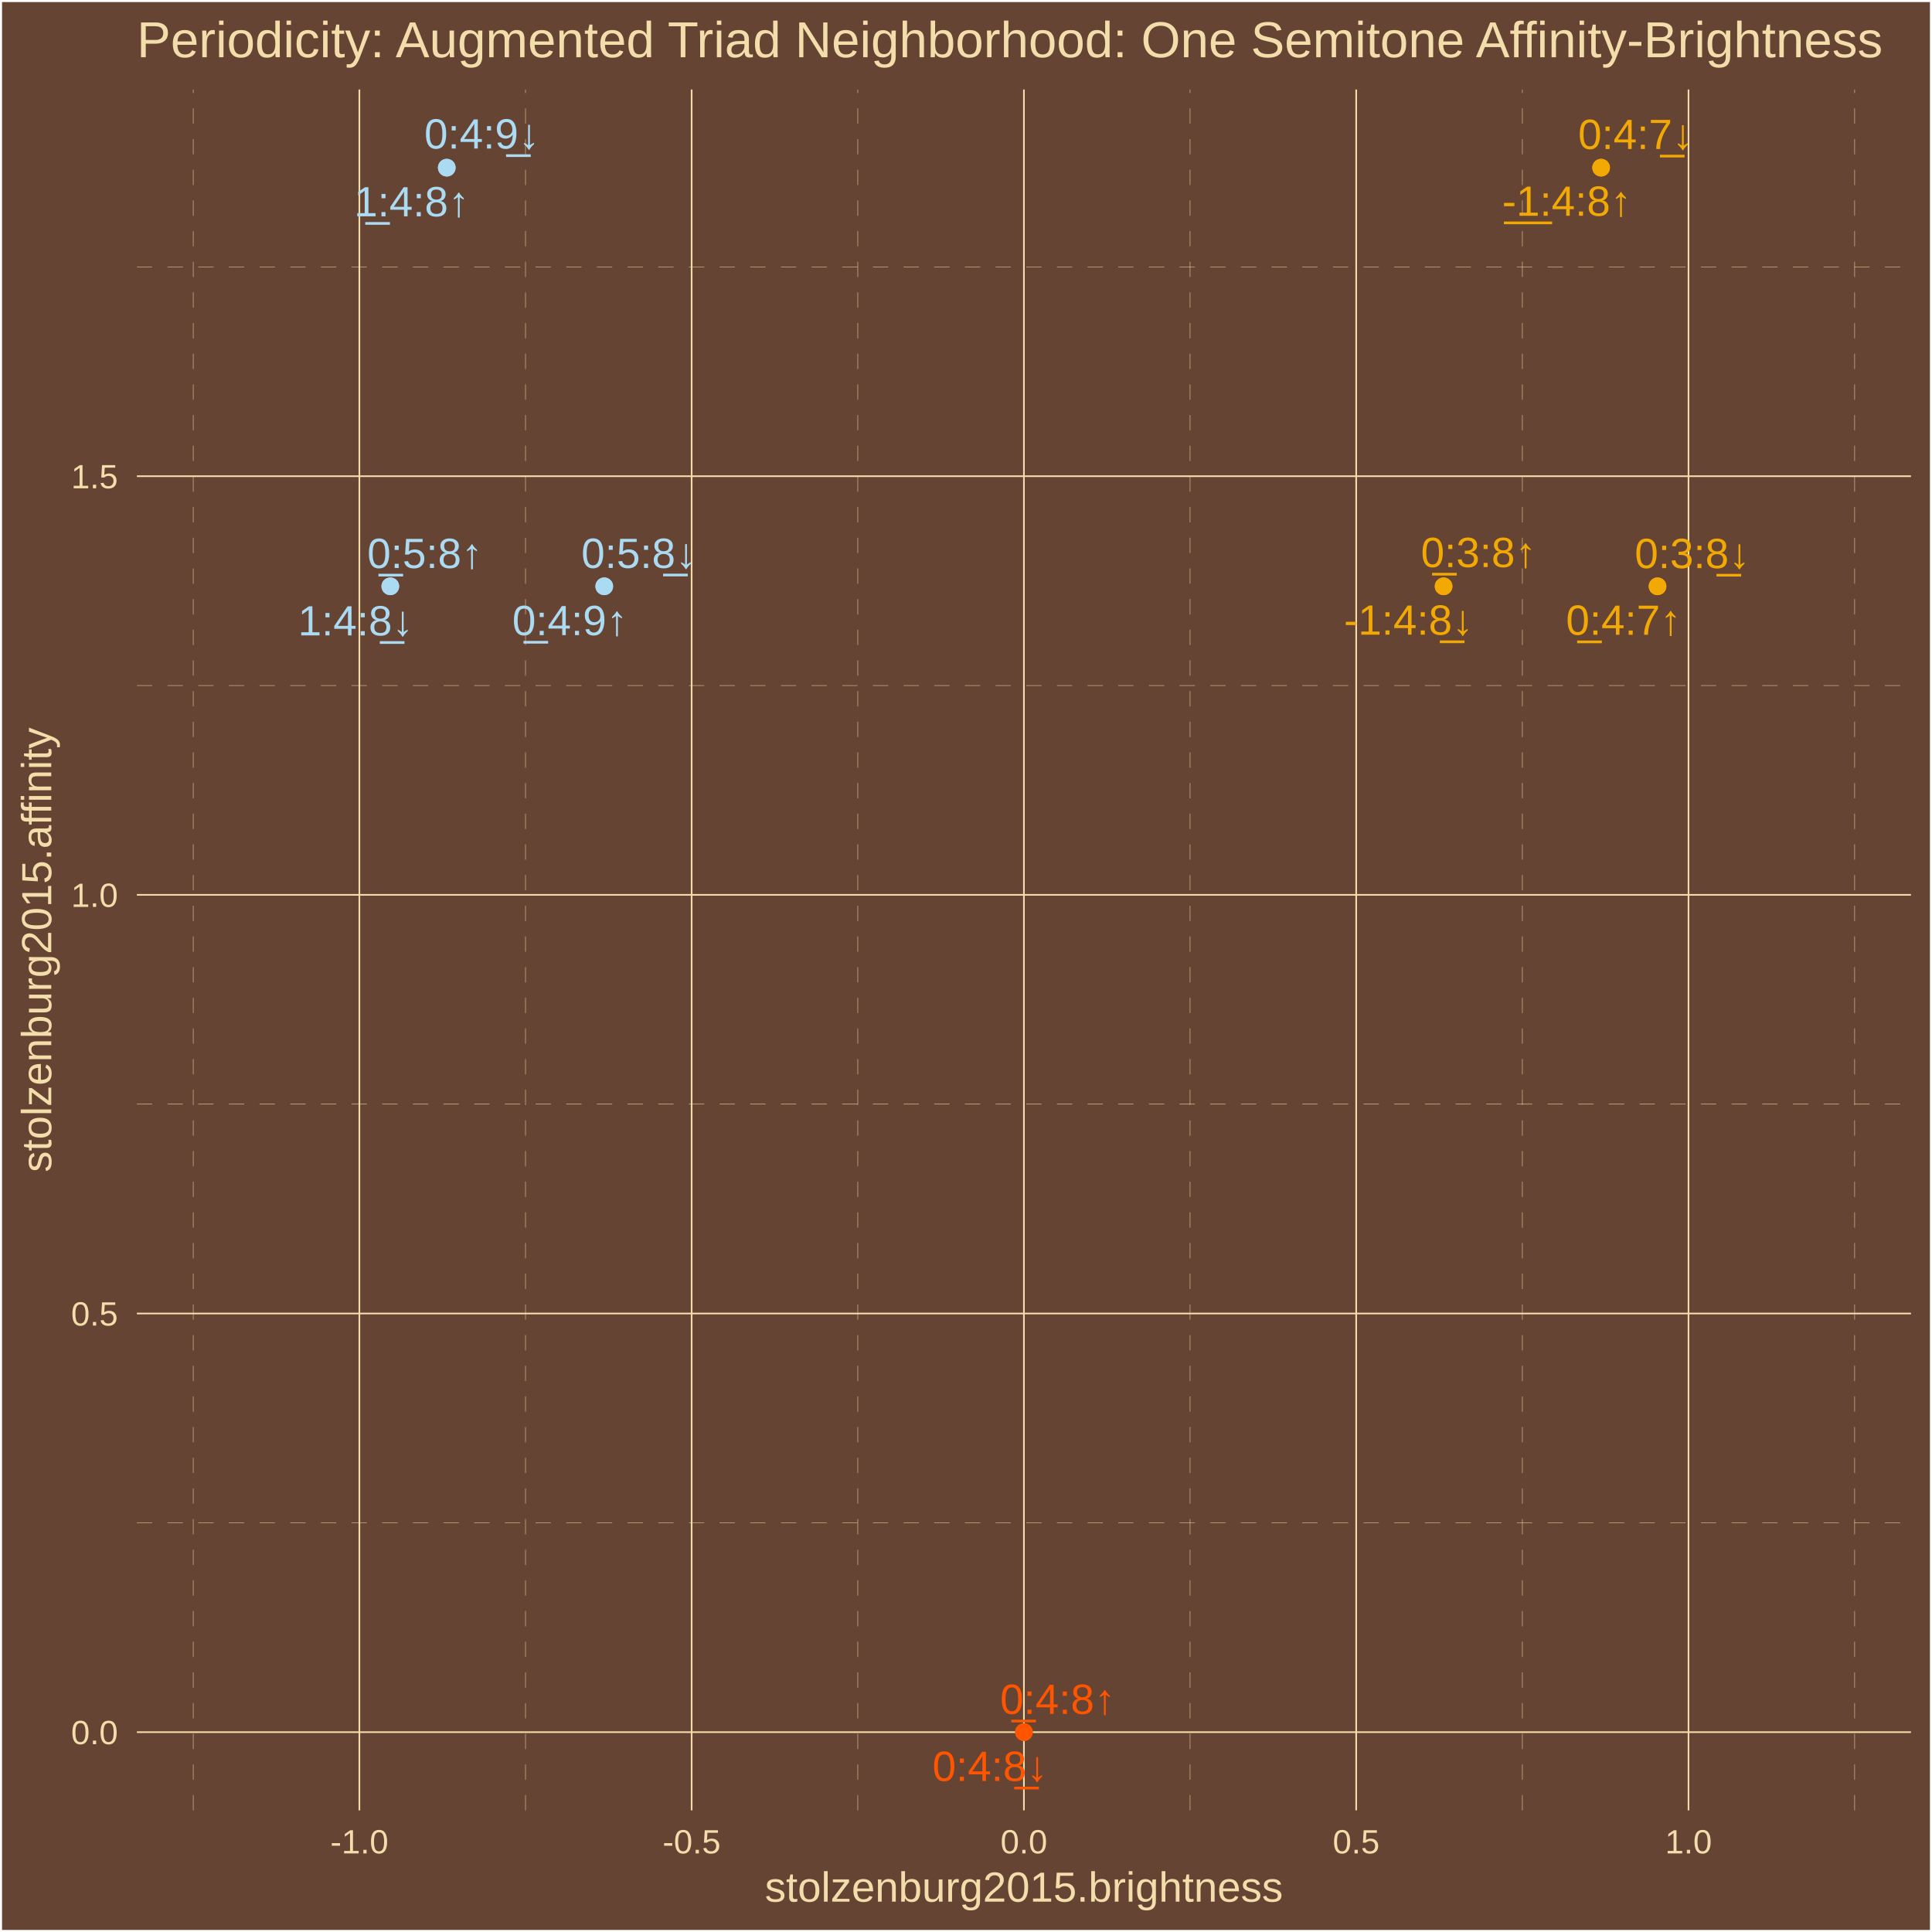
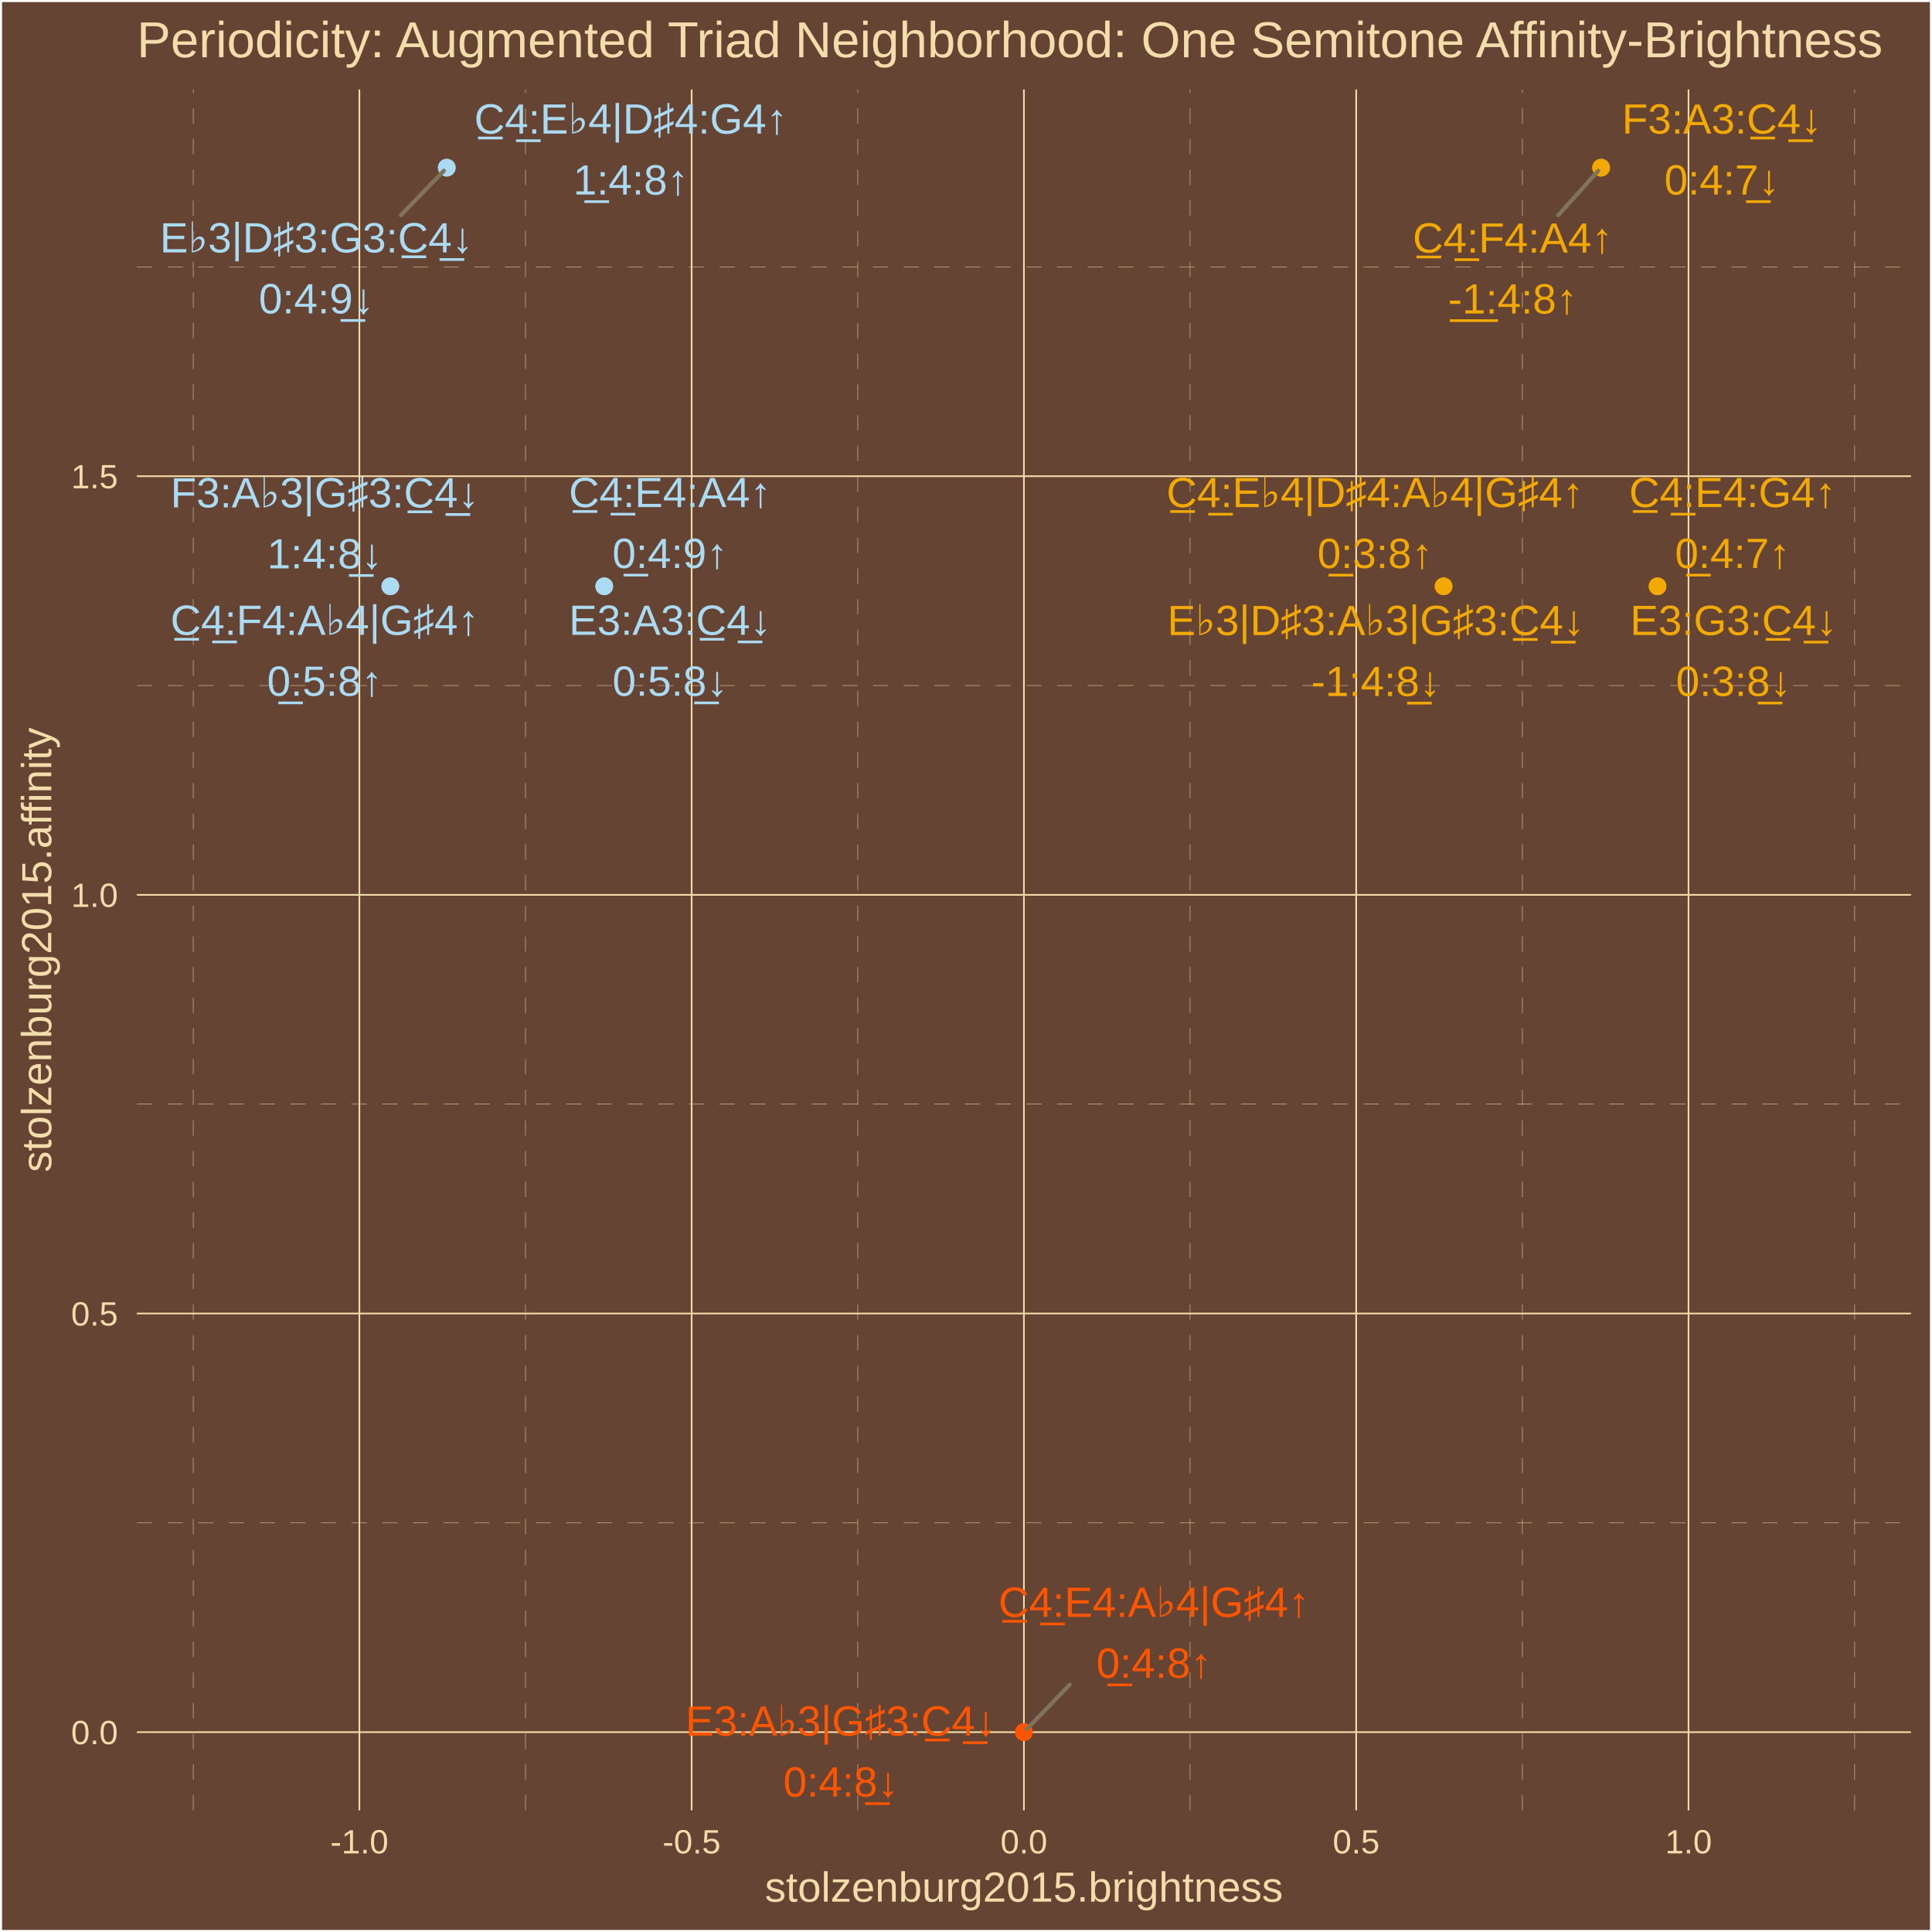
<svg xmlns="http://www.w3.org/2000/svg" class="svglite" width="504.00pt" height="504.00pt" viewBox="0 0 504.00 504.00">
  <defs>
    <style type="text/css">
    .svglite line, .svglite polyline, .svglite polygon, .svglite path, .svglite rect, .svglite circle {
      fill: none;
      stroke: #000000;
      stroke-linecap: round;
      stroke-linejoin: round;
      stroke-miterlimit: 10.00;
    }
    .svglite text {
      white-space: pre;
    }
  </style>
  </defs>
  <rect width="100%" height="100%" style="stroke: none; fill: #664433;" />
  <defs>
    <clipPath id="cpMC4wMHw1MDQuMDB8MC4wMHw1MDQuMDA=">
      <rect x="0.00" y="0.00" width="504.00" height="504.00" />
    </clipPath>
  </defs>
  <g clip-path="url(#cpMC4wMHw1MDQuMDB8MC4wMHw1MDQuMDA=)">
    <rect x="0.00" y="-0" width="504.00" height="504.00" style="stroke-width: 1.07; stroke: #FFFFFF; fill: #664433;" />
  </g>
  <defs>
    <clipPath id="cpMzUuNzF8NDk4LjUyfDIzLjM0fDQ3Mi4yNw==">
      <rect x="35.71" y="23.34" width="462.81" height="448.93" />
    </clipPath>
  </defs>
  <g clip-path="url(#cpMzUuNzF8NDk4LjUyfDIzLjM0fDQ3Mi4yNw==)">
    <rect x="35.71" y="23.34" width="462.81" height="448.93" style="stroke-width: 1.07; stroke: none; fill: #664433;" />
    <polyline points="35.71,397.25 498.52,397.25 " style="stroke-width: 0.11; stroke: #F3DDAB; stroke-dasharray: 4.00,4.00; stroke-linecap: butt;" />
    <polyline points="35.71,288.04 498.52,288.04 " style="stroke-width: 0.11; stroke: #F3DDAB; stroke-dasharray: 4.00,4.00; stroke-linecap: butt;" />
    <polyline points="35.71,178.83 498.52,178.83 " style="stroke-width: 0.11; stroke: #F3DDAB; stroke-dasharray: 4.00,4.00; stroke-linecap: butt;" />
    <polyline points="35.71,69.62 498.52,69.62 " style="stroke-width: 0.11; stroke: #F3DDAB; stroke-dasharray: 4.00,4.00; stroke-linecap: butt;" />
    <polyline points="50.41,472.27 50.41,23.34 " style="stroke-width: 0.11; stroke: #F3DDAB; stroke-dasharray: 4.00,4.00; stroke-linecap: butt;" />
    <polyline points="137.09,472.27 137.09,23.34 " style="stroke-width: 0.11; stroke: #F3DDAB; stroke-dasharray: 4.00,4.00; stroke-linecap: butt;" />
    <polyline points="223.77,472.27 223.77,23.34 " style="stroke-width: 0.11; stroke: #F3DDAB; stroke-dasharray: 4.00,4.00; stroke-linecap: butt;" />
    <polyline points="310.45,472.27 310.45,23.34 " style="stroke-width: 0.11; stroke: #F3DDAB; stroke-dasharray: 4.00,4.00; stroke-linecap: butt;" />
    <polyline points="397.14,472.27 397.14,23.34 " style="stroke-width: 0.11; stroke: #F3DDAB; stroke-dasharray: 4.00,4.00; stroke-linecap: butt;" />
    <polyline points="483.82,472.27 483.82,23.34 " style="stroke-width: 0.11; stroke: #F3DDAB; stroke-dasharray: 4.00,4.00; stroke-linecap: butt;" />
    <polyline points="35.71,451.86 498.52,451.86 " style="stroke-width: 0.43; stroke: #F3DDAB; stroke-linecap: butt;" />
    <polyline points="35.71,342.65 498.52,342.65 " style="stroke-width: 0.43; stroke: #F3DDAB; stroke-linecap: butt;" />
    <polyline points="35.71,233.44 498.52,233.44 " style="stroke-width: 0.43; stroke: #F3DDAB; stroke-linecap: butt;" />
    <polyline points="35.71,124.23 498.52,124.23 " style="stroke-width: 0.43; stroke: #F3DDAB; stroke-linecap: butt;" />
    <polyline points="93.75,472.27 93.75,23.34 " style="stroke-width: 0.43; stroke: #F3DDAB; stroke-linecap: butt;" />
    <polyline points="180.43,472.27 180.43,23.34 " style="stroke-width: 0.43; stroke: #F3DDAB; stroke-linecap: butt;" />
    <polyline points="267.11,472.27 267.11,23.34 " style="stroke-width: 0.43; stroke: #F3DDAB; stroke-linecap: butt;" />
    <polyline points="353.79,472.27 353.79,23.34 " style="stroke-width: 0.43; stroke: #F3DDAB; stroke-linecap: butt;" />
    <polyline points="440.48,472.27 440.48,23.34 " style="stroke-width: 0.43; stroke: #F3DDAB; stroke-linecap: butt;" />
    <circle cx="267.11" cy="451.86" r="1.95" style="stroke-width: 0.71; stroke: #FF5500; fill: #FF5500;" />
    <circle cx="417.68" cy="43.74" r="1.95" style="stroke-width: 0.71; stroke: #F3A904; fill: #F3A904;" />
    <circle cx="116.55" cy="43.74" r="1.95" style="stroke-width: 0.71; stroke: #ABDAF3; fill: #ABDAF3;" />
    <circle cx="376.59" cy="152.95" r="1.95" style="stroke-width: 0.71; stroke: #F3A904; fill: #F3A904;" />
    <circle cx="101.82" cy="152.95" r="1.95" style="stroke-width: 0.71; stroke: #ABDAF3; fill: #ABDAF3;" />
    <circle cx="432.40" cy="152.95" r="1.95" style="stroke-width: 0.71; stroke: #F3A904; fill: #F3A904;" />
    <circle cx="157.63" cy="152.95" r="1.95" style="stroke-width: 0.71; stroke: #ABDAF3; fill: #ABDAF3;" />
    <circle cx="267.11" cy="451.86" r="1.95" style="stroke-width: 0.71; stroke: #FF5500; fill: #FF5500;" />
    <circle cx="376.59" cy="152.95" r="1.95" style="stroke-width: 0.71; stroke: #F3A904; fill: #F3A904;" />
    <circle cx="101.82" cy="152.95" r="1.95" style="stroke-width: 0.71; stroke: #ABDAF3; fill: #ABDAF3;" />
    <circle cx="432.40" cy="152.95" r="1.95" style="stroke-width: 0.71; stroke: #F3A904; fill: #F3A904;" />
    <circle cx="157.63" cy="152.95" r="1.95" style="stroke-width: 0.71; stroke: #ABDAF3; fill: #ABDAF3;" />
    <circle cx="417.68" cy="43.74" r="1.95" style="stroke-width: 0.71; stroke: #F3A904; fill: #F3A904;" />
    <circle cx="116.55" cy="43.74" r="1.95" style="stroke-width: 0.71; stroke: #ABDAF3; fill: #ABDAF3;" />
-     <text x="275.93" y="447.11" text-anchor="middle" style="font-size: 11.04px;fill: #FF5500; font-family: &quot;Arial&quot;;" textLength="31.53px" lengthAdjust="spacingAndGlyphs">0̲:4:8↑</text>
-     <text x="408.74" y="56.29" text-anchor="middle" style="font-size: 11.04px;fill: #F3A904; font-family: &quot;Arial&quot;;" textLength="35.20px" lengthAdjust="spacingAndGlyphs">-̲1̲:4:8↑</text>
-     <text x="107.40" y="56.43" text-anchor="middle" style="font-size: 11.04px;fill: #ABDAF3; font-family: &quot;Arial&quot;;" textLength="31.53px" lengthAdjust="spacingAndGlyphs">1̲:4:8↑</text>
-     <text x="385.70" y="147.94" text-anchor="middle" style="font-size: 11.04px;fill: #F3A904; font-family: &quot;Arial&quot;;" textLength="31.53px" lengthAdjust="spacingAndGlyphs">0̲:3:8↑</text>
-     <text x="110.84" y="148.18" text-anchor="middle" style="font-size: 11.04px;fill: #ABDAF3; font-family: &quot;Arial&quot;;" textLength="31.53px" lengthAdjust="spacingAndGlyphs">0̲:5:8↑</text>
-     <text x="423.55" y="165.59" text-anchor="middle" style="font-size: 11.04px;fill: #F3A904; font-family: &quot;Arial&quot;;" textLength="31.53px" lengthAdjust="spacingAndGlyphs">0̲:4:7↑</text>
-     <text x="148.67" y="165.69" text-anchor="middle" style="font-size: 11.04px;fill: #ABDAF3; font-family: &quot;Arial&quot;;" textLength="31.53px" lengthAdjust="spacingAndGlyphs">0̲:4:9↑</text>
-     <text x="258.28" y="464.59" text-anchor="middle" style="font-size: 11.04px;fill: #FF5500; font-family: &quot;Arial&quot;;" textLength="31.53px" lengthAdjust="spacingAndGlyphs">0:4:8̲↓</text>
-     <text x="367.47" y="165.57" text-anchor="middle" style="font-size: 11.04px;fill: #F3A904; font-family: &quot;Arial&quot;;" textLength="35.20px" lengthAdjust="spacingAndGlyphs">-1:4:8̲↓</text>
-     <text x="92.78" y="165.76" text-anchor="middle" style="font-size: 11.04px;fill: #ABDAF3; font-family: &quot;Arial&quot;;" textLength="31.53px" lengthAdjust="spacingAndGlyphs">1:4:8̲↓</text>
-     <text x="441.48" y="148.20" text-anchor="middle" style="font-size: 11.04px;fill: #F3A904; font-family: &quot;Arial&quot;;" textLength="31.53px" lengthAdjust="spacingAndGlyphs">0:3:8̲↓</text>
-     <text x="166.68" y="148.16" text-anchor="middle" style="font-size: 11.04px;fill: #ABDAF3; font-family: &quot;Arial&quot;;" textLength="31.53px" lengthAdjust="spacingAndGlyphs">0:5:8̲↓</text>
-     <text x="426.72" y="38.87" text-anchor="middle" style="font-size: 11.04px;fill: #F3A904; font-family: &quot;Arial&quot;;" textLength="31.53px" lengthAdjust="spacingAndGlyphs">0:4:7̲↓</text>
-     <text x="125.72" y="38.75" text-anchor="middle" style="font-size: 11.04px;fill: #ABDAF3; font-family: &quot;Arial&quot;;" textLength="31.53px" lengthAdjust="spacingAndGlyphs">0:4:9̲↓</text>
+     <line x1="279.05" y1="439.49" x2="267.89" y2="451.06" style="stroke-width: 1.07; stroke: #7F745A;" />
+     <line x1="406.47" y1="56.17" x2="416.93" y2="44.57" style="stroke-width: 1.07; stroke: #7F745A;" />
+     <line x1="104.60" y1="56.13" x2="115.78" y2="44.55" style="stroke-width: 1.07; stroke: #7F745A;" />
+     <text x="301.03" y="421.79" text-anchor="middle" style="font-size: 11.04px;fill: #FF5500; font-family: &quot;Arial&quot;;" textLength="85.77px" lengthAdjust="spacingAndGlyphs">C̲4̲:E4:A♭4|G♯4↑</text>
+     <text x="301.03" y="437.69" text-anchor="middle" style="font-size: 11.04px;fill: #FF5500; font-family: &quot;Arial&quot;;" textLength="31.53px" lengthAdjust="spacingAndGlyphs">0̲:4:8↑</text>
+     <text x="394.62" y="65.89" text-anchor="middle" style="font-size: 11.04px;fill: #F3A904; font-family: &quot;Arial&quot;;" textLength="53.59px" lengthAdjust="spacingAndGlyphs">C̲4̲:F4:A4↑</text>
+     <text x="394.62" y="81.78" text-anchor="middle" style="font-size: 11.04px;fill: #F3A904; font-family: &quot;Arial&quot;;" textLength="35.20px" lengthAdjust="spacingAndGlyphs">-̲1̲:4:8↑</text>
+     <text x="164.57" y="34.85" text-anchor="middle" style="font-size: 11.04px;fill: #ABDAF3; font-family: &quot;Arial&quot;;" textLength="86.38px" lengthAdjust="spacingAndGlyphs">C̲4̲:E♭4|D♯4:G4↑</text>
+     <text x="164.57" y="50.75" text-anchor="middle" style="font-size: 11.04px;fill: #ABDAF3; font-family: &quot;Arial&quot;;" textLength="31.53px" lengthAdjust="spacingAndGlyphs">1̲:4:8↑</text>
+     <text x="358.70" y="132.29" text-anchor="middle" style="font-size: 11.04px;fill: #F3A904; font-family: &quot;Arial&quot;;" textLength="116.72px" lengthAdjust="spacingAndGlyphs">C̲4̲:E♭4|D♯4:A♭4|G♯4↑</text>
+     <text x="358.70" y="148.19" text-anchor="middle" style="font-size: 11.04px;fill: #F3A904; font-family: &quot;Arial&quot;;" textLength="31.53px" lengthAdjust="spacingAndGlyphs">0̲:3:8↑</text>
+     <text x="84.71" y="165.61" text-anchor="middle" style="font-size: 11.04px;fill: #ABDAF3; font-family: &quot;Arial&quot;;" textLength="85.15px" lengthAdjust="spacingAndGlyphs">C̲4̲:F4:A♭4|G♯4↑</text>
+     <text x="84.71" y="181.51" text-anchor="middle" style="font-size: 11.04px;fill: #ABDAF3; font-family: &quot;Arial&quot;;" textLength="31.53px" lengthAdjust="spacingAndGlyphs">0̲:5:8↑</text>
+     <text x="451.98" y="132.28" text-anchor="middle" style="font-size: 11.04px;fill: #F3A904; font-family: &quot;Arial&quot;;" textLength="55.43px" lengthAdjust="spacingAndGlyphs">C̲4̲:E4:G4↑</text>
+     <text x="451.98" y="148.18" text-anchor="middle" style="font-size: 11.04px;fill: #F3A904; font-family: &quot;Arial&quot;;" textLength="31.53px" lengthAdjust="spacingAndGlyphs">0̲:4:7↑</text>
+     <text x="174.78" y="132.28" text-anchor="middle" style="font-size: 11.04px;fill: #ABDAF3; font-family: &quot;Arial&quot;;" textLength="54.21px" lengthAdjust="spacingAndGlyphs">C̲4̲:E4:A4↑</text>
+     <text x="174.78" y="148.18" text-anchor="middle" style="font-size: 11.04px;fill: #ABDAF3; font-family: &quot;Arial&quot;;" textLength="31.53px" lengthAdjust="spacingAndGlyphs">0̲:4:9↑</text>
+     <text x="219.38" y="452.77" text-anchor="middle" style="font-size: 11.04px;fill: #FF5500; font-family: &quot;Arial&quot;;" textLength="85.77px" lengthAdjust="spacingAndGlyphs">E3:A♭3|G♯3:C̲4̲↓</text>
+     <text x="219.38" y="468.67" text-anchor="middle" style="font-size: 11.04px;fill: #FF5500; font-family: &quot;Arial&quot;;" textLength="31.53px" lengthAdjust="spacingAndGlyphs">0:4:8̲↓</text>
+     <text x="358.93" y="165.67" text-anchor="middle" style="font-size: 11.04px;fill: #F3A904; font-family: &quot;Arial&quot;;" textLength="116.72px" lengthAdjust="spacingAndGlyphs">E♭3|D♯3:A♭3|G♯3:C̲4̲↓</text>
+     <text x="358.93" y="181.57" text-anchor="middle" style="font-size: 11.04px;fill: #F3A904; font-family: &quot;Arial&quot;;" textLength="35.20px" lengthAdjust="spacingAndGlyphs">-1:4:8̲↓</text>
+     <text x="84.73" y="132.37" text-anchor="middle" style="font-size: 11.04px;fill: #ABDAF3; font-family: &quot;Arial&quot;;" textLength="85.15px" lengthAdjust="spacingAndGlyphs">F3:A♭3|G♯3:C̲4̲↓</text>
+     <text x="84.73" y="148.27" text-anchor="middle" style="font-size: 11.04px;fill: #ABDAF3; font-family: &quot;Arial&quot;;" textLength="31.53px" lengthAdjust="spacingAndGlyphs">1:4:8̲↓</text>
+     <text x="452.25" y="165.65" text-anchor="middle" style="font-size: 11.04px;fill: #F3A904; font-family: &quot;Arial&quot;;" textLength="55.43px" lengthAdjust="spacingAndGlyphs">E3:G3:C̲4̲↓</text>
+     <text x="452.25" y="181.55" text-anchor="middle" style="font-size: 11.04px;fill: #F3A904; font-family: &quot;Arial&quot;;" textLength="31.53px" lengthAdjust="spacingAndGlyphs">0:3:8̲↓</text>
+     <text x="174.80" y="165.61" text-anchor="middle" style="font-size: 11.04px;fill: #ABDAF3; font-family: &quot;Arial&quot;;" textLength="54.21px" lengthAdjust="spacingAndGlyphs">E3:A3:C̲4̲↓</text>
+     <text x="174.80" y="181.51" text-anchor="middle" style="font-size: 11.04px;fill: #ABDAF3; font-family: &quot;Arial&quot;;" textLength="31.53px" lengthAdjust="spacingAndGlyphs">0:5:8̲↓</text>
+     <text x="449.20" y="34.85" text-anchor="middle" style="font-size: 11.04px;fill: #F3A904; font-family: &quot;Arial&quot;;" textLength="53.59px" lengthAdjust="spacingAndGlyphs">F3:A3:C̲4̲↓</text>
+     <text x="449.20" y="50.75" text-anchor="middle" style="font-size: 11.04px;fill: #F3A904; font-family: &quot;Arial&quot;;" textLength="31.53px" lengthAdjust="spacingAndGlyphs">0:4:7̲↓</text>
+     <text x="82.55" y="65.84" text-anchor="middle" style="font-size: 11.04px;fill: #ABDAF3; font-family: &quot;Arial&quot;;" textLength="86.38px" lengthAdjust="spacingAndGlyphs">E♭3|D♯3:G3:C̲4̲↓</text>
+     <text x="82.55" y="81.74" text-anchor="middle" style="font-size: 11.04px;fill: #ABDAF3; font-family: &quot;Arial&quot;;" textLength="31.53px" lengthAdjust="spacingAndGlyphs">0:4:9̲↓</text>
  </g>
  <g clip-path="url(#cpMC4wMHw1MDQuMDB8MC4wMHw1MDQuMDA=)">
    <text x="30.78" y="455.01" text-anchor="end" style="font-size: 8.80px;fill: #F3DDAB; font-family: &quot;Arial&quot;;" textLength="12.23px" lengthAdjust="spacingAndGlyphs">0.0</text>
    <text x="30.78" y="345.80" text-anchor="end" style="font-size: 8.80px;fill: #F3DDAB; font-family: &quot;Arial&quot;;" textLength="12.23px" lengthAdjust="spacingAndGlyphs">0.5</text>
    <text x="30.78" y="236.59" text-anchor="end" style="font-size: 8.80px;fill: #F3DDAB; font-family: &quot;Arial&quot;;" textLength="12.23px" lengthAdjust="spacingAndGlyphs">1.0</text>
    <text x="30.78" y="127.38" text-anchor="end" style="font-size: 8.80px;fill: #F3DDAB; font-family: &quot;Arial&quot;;" textLength="12.23px" lengthAdjust="spacingAndGlyphs">1.5</text>
    <text x="93.75" y="483.50" text-anchor="middle" style="font-size: 8.80px;fill: #F3DDAB; font-family: &quot;Arial&quot;;" textLength="15.16px" lengthAdjust="spacingAndGlyphs">-1.0</text>
    <text x="180.43" y="483.50" text-anchor="middle" style="font-size: 8.80px;fill: #F3DDAB; font-family: &quot;Arial&quot;;" textLength="15.16px" lengthAdjust="spacingAndGlyphs">-0.5</text>
    <text x="267.11" y="483.50" text-anchor="middle" style="font-size: 8.80px;fill: #F3DDAB; font-family: &quot;Arial&quot;;" textLength="12.23px" lengthAdjust="spacingAndGlyphs">0.0</text>
    <text x="353.79" y="483.50" text-anchor="middle" style="font-size: 8.80px;fill: #F3DDAB; font-family: &quot;Arial&quot;;" textLength="12.23px" lengthAdjust="spacingAndGlyphs">0.5</text>
    <text x="440.48" y="483.50" text-anchor="middle" style="font-size: 8.80px;fill: #F3DDAB; font-family: &quot;Arial&quot;;" textLength="12.23px" lengthAdjust="spacingAndGlyphs">1.0</text>
    <text x="267.11" y="496.09" text-anchor="middle" style="font-size: 11.00px;fill: #F3DDAB; font-family: &quot;Arial&quot;;" textLength="135.17px" lengthAdjust="spacingAndGlyphs">stolzenburg2015.brightness</text>
    <text transform="translate(13.37,247.80) rotate(-90)" text-anchor="middle" style="font-size: 11.00px;fill: #F3DDAB; font-family: &quot;Arial&quot;;" textLength="116.19px" lengthAdjust="spacingAndGlyphs">stolzenburg2015.affinity</text>
    <text x="35.71" y="14.94" style="font-size: 13.20px;fill: #F3DDAB; font-family: &quot;Arial&quot;;" textLength="457.53px" lengthAdjust="spacingAndGlyphs">Periodicity: Augmented Triad Neighborhood: One Semitone Affinity-Brightness</text>
  </g>
</svg>
